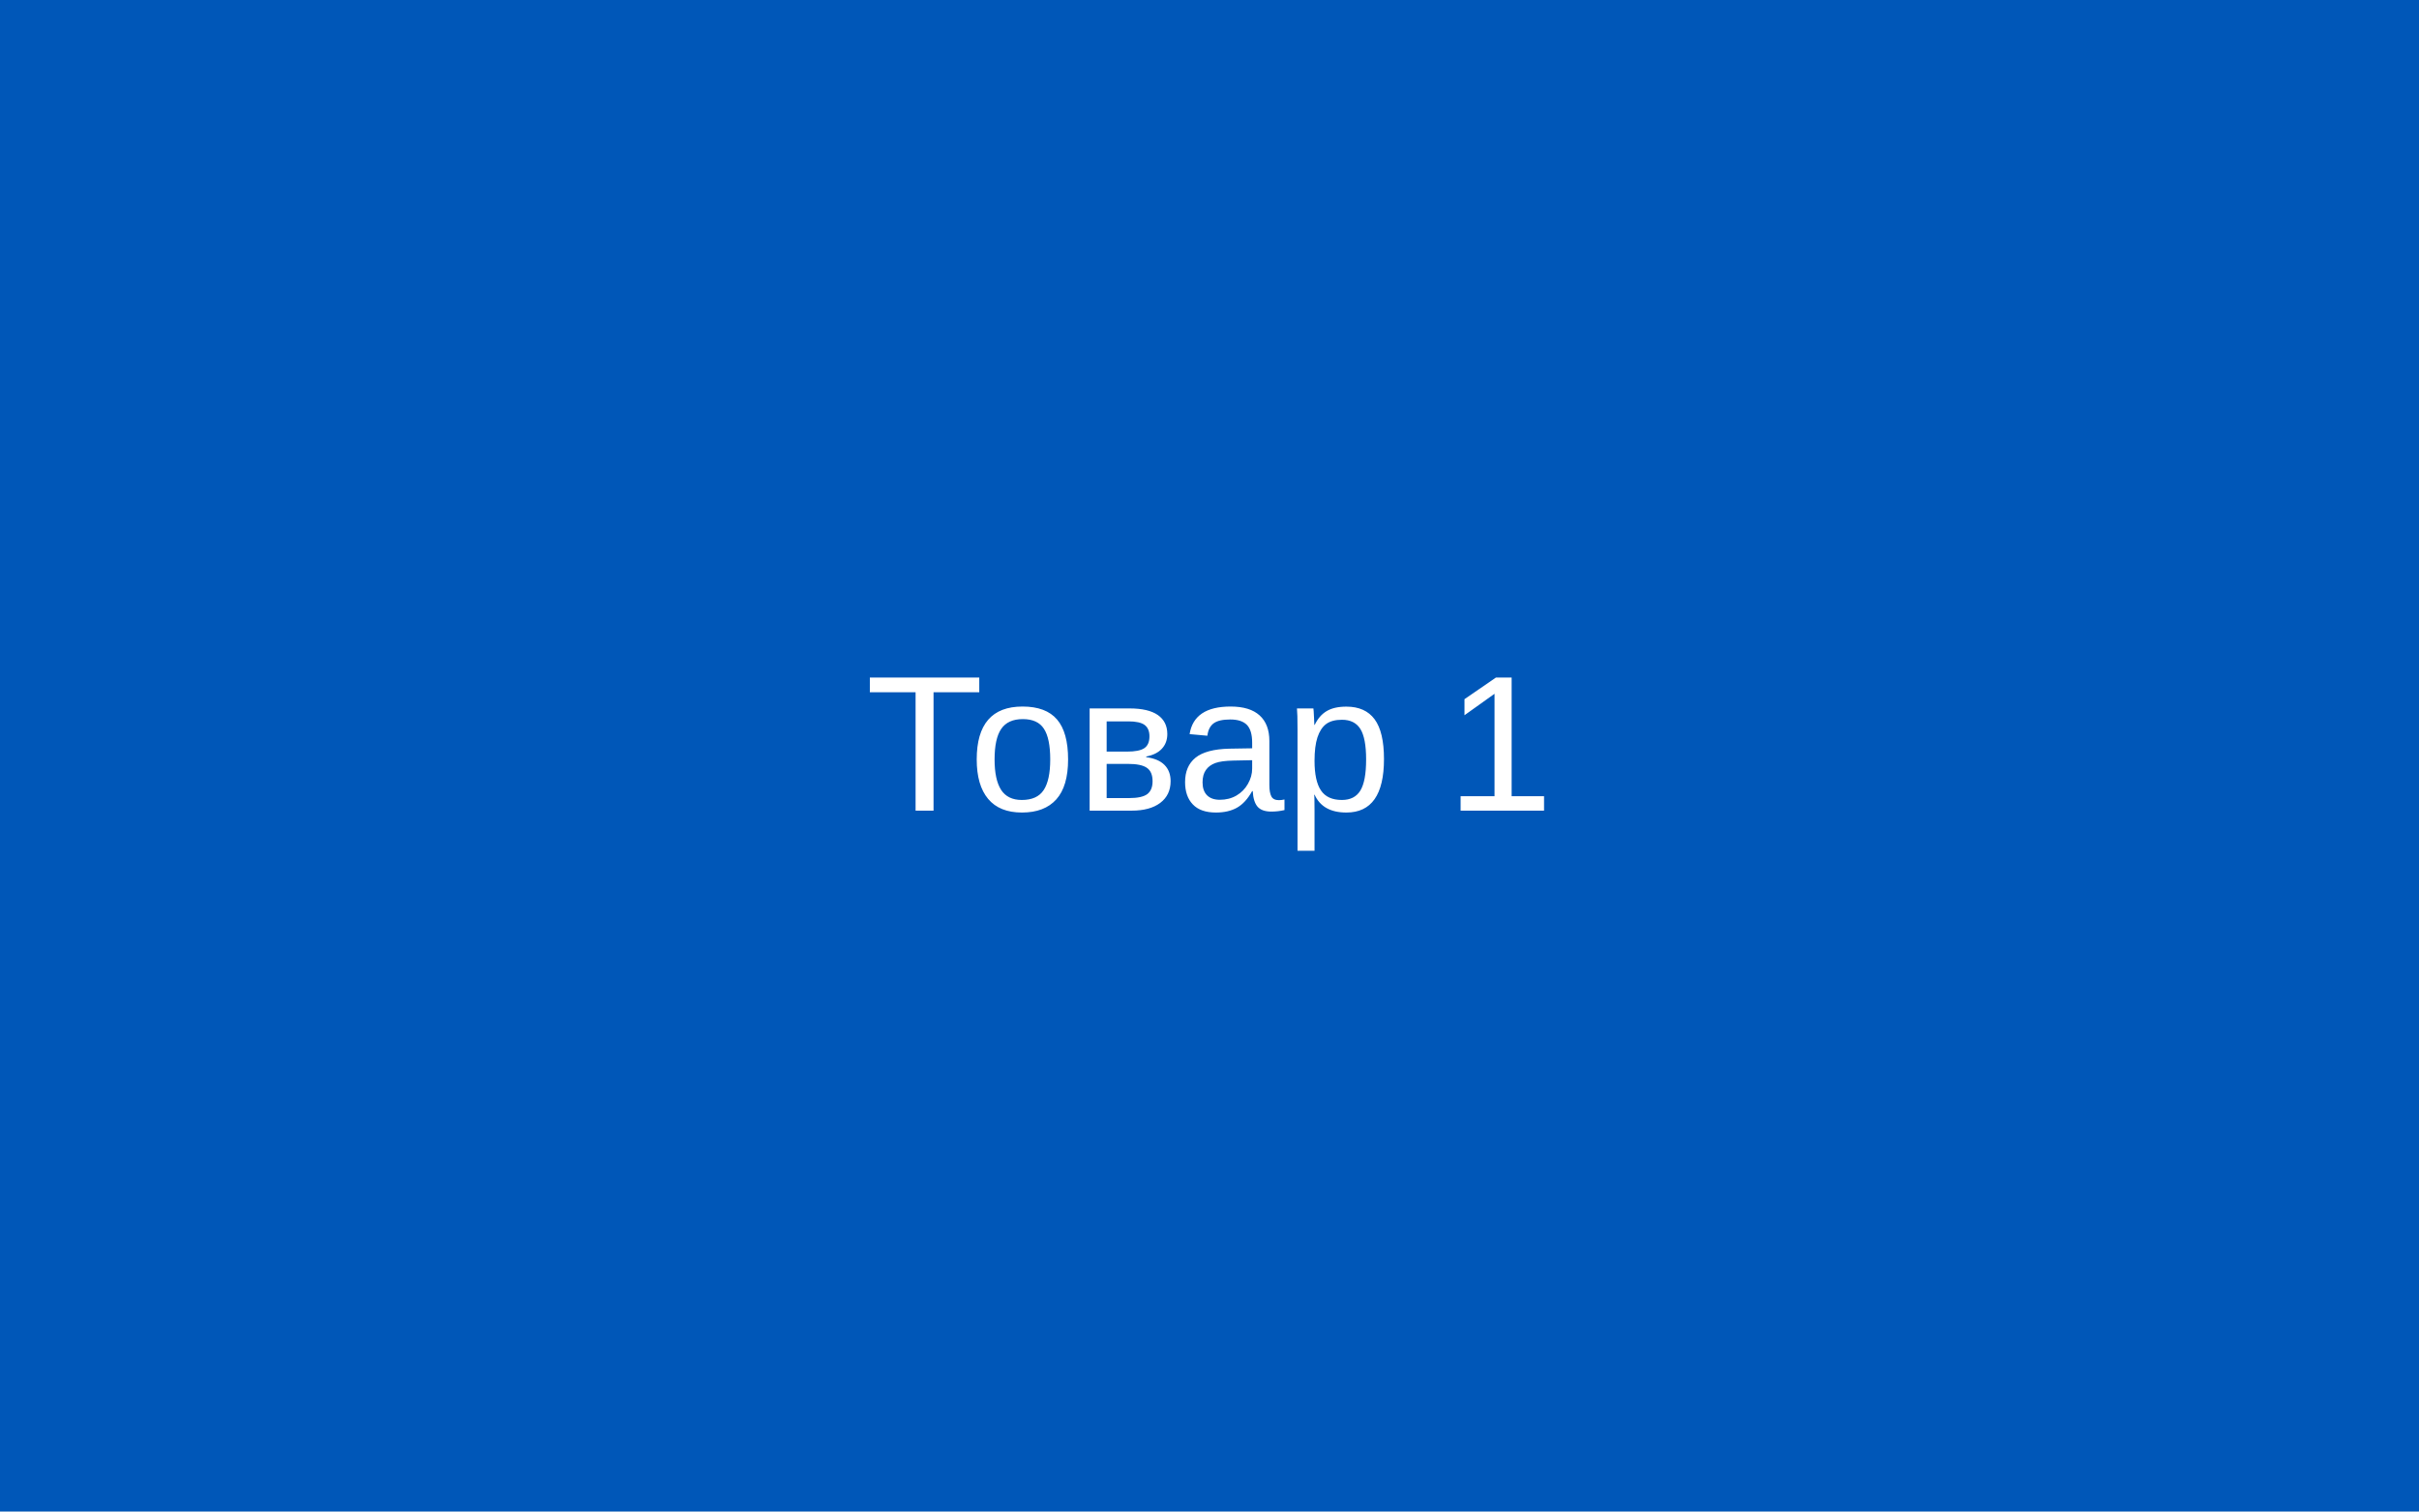
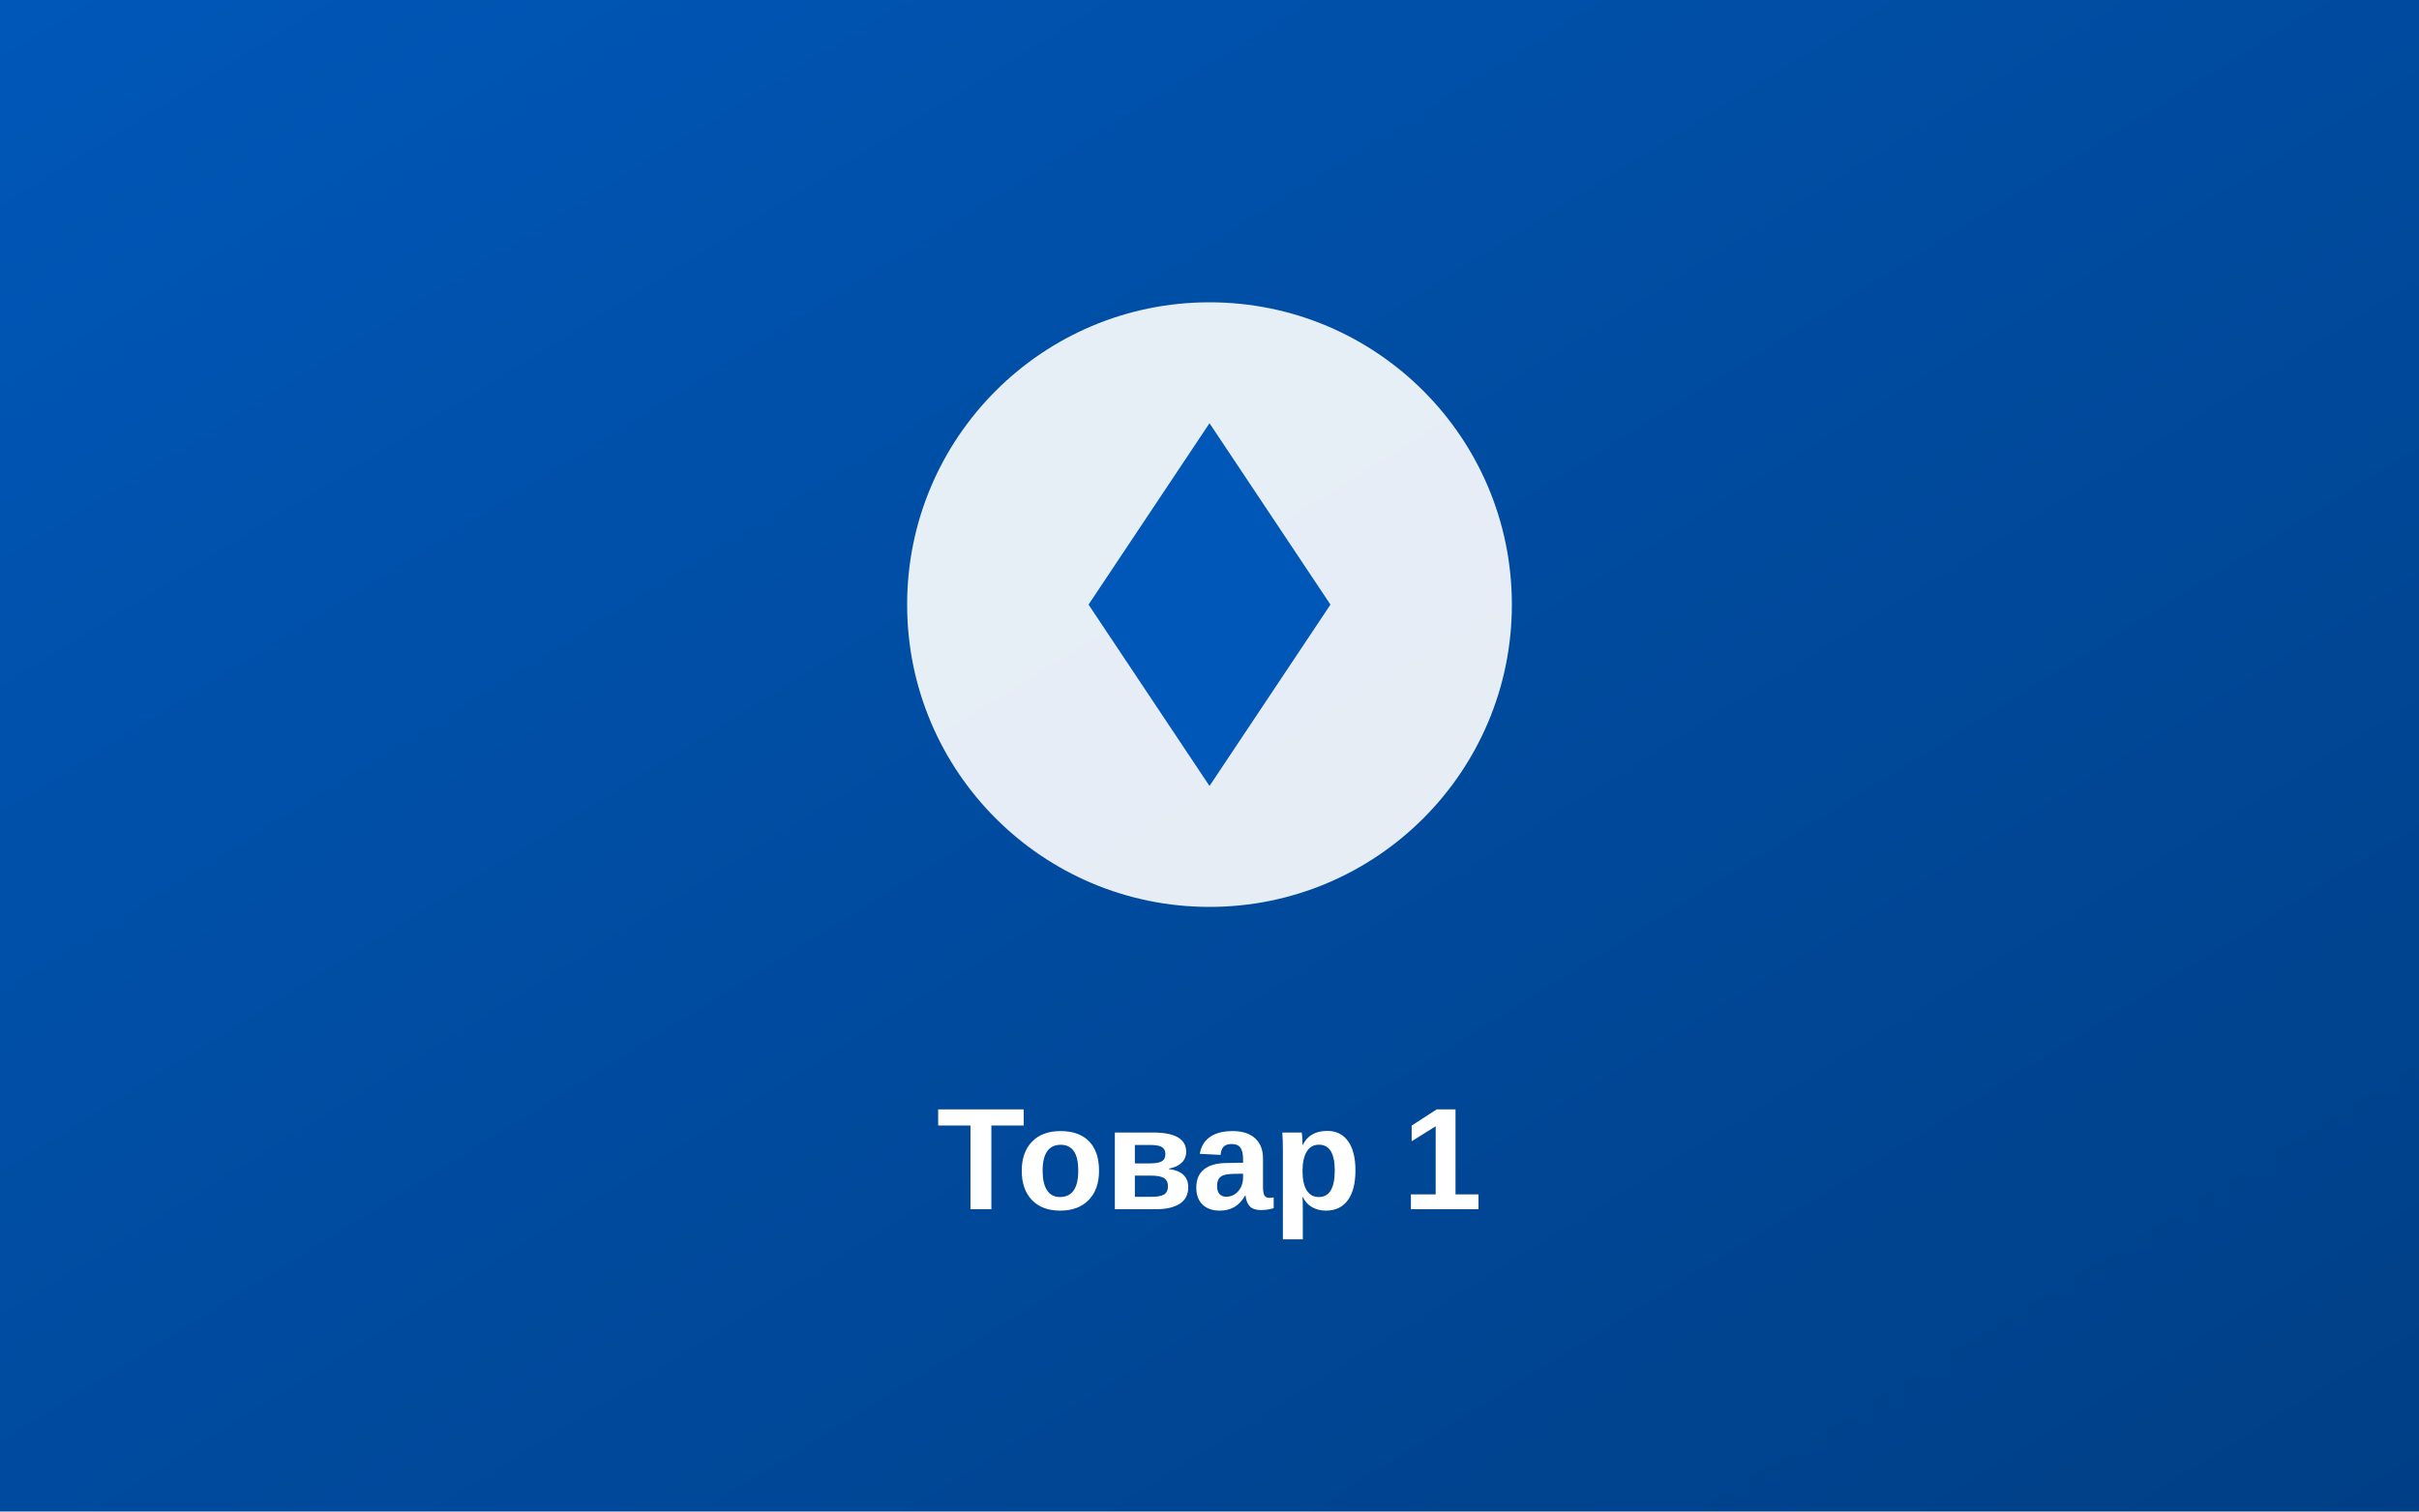
<svg xmlns="http://www.w3.org/2000/svg" width="400" height="250" viewBox="0 0 400 250">
-   <rect width="400" height="250" fill="#0057b8" />
-   <text x="50%" y="50%" font-family="Arial, sans-serif" font-size="32" fill="white" text-anchor="middle" dominant-baseline="middle">Товар 1</text>
+   <defs>
+     <linearGradient id="grad1" x1="0%" y1="0%" x2="100%" y2="100%">
+       <stop offset="0%" style="stop-color:#0057b8;stop-opacity:1" />
+       <stop offset="100%" style="stop-color:#003f86;stop-opacity:1" />
+     </linearGradient>
+   </defs>
+   <rect width="400" height="250" fill="url(#grad1)" />
+   <circle cx="200" cy="100" r="50" fill="white" opacity="0.9" />
+   <path d="M 200 70 L 220 100 L 200 130 L 180 100 Z" fill="#0057b8" />
+   <text x="50%" y="200" font-family="Arial, sans-serif" font-size="24" font-weight="bold" fill="white" text-anchor="middle">Товар 1</text>
</svg>
